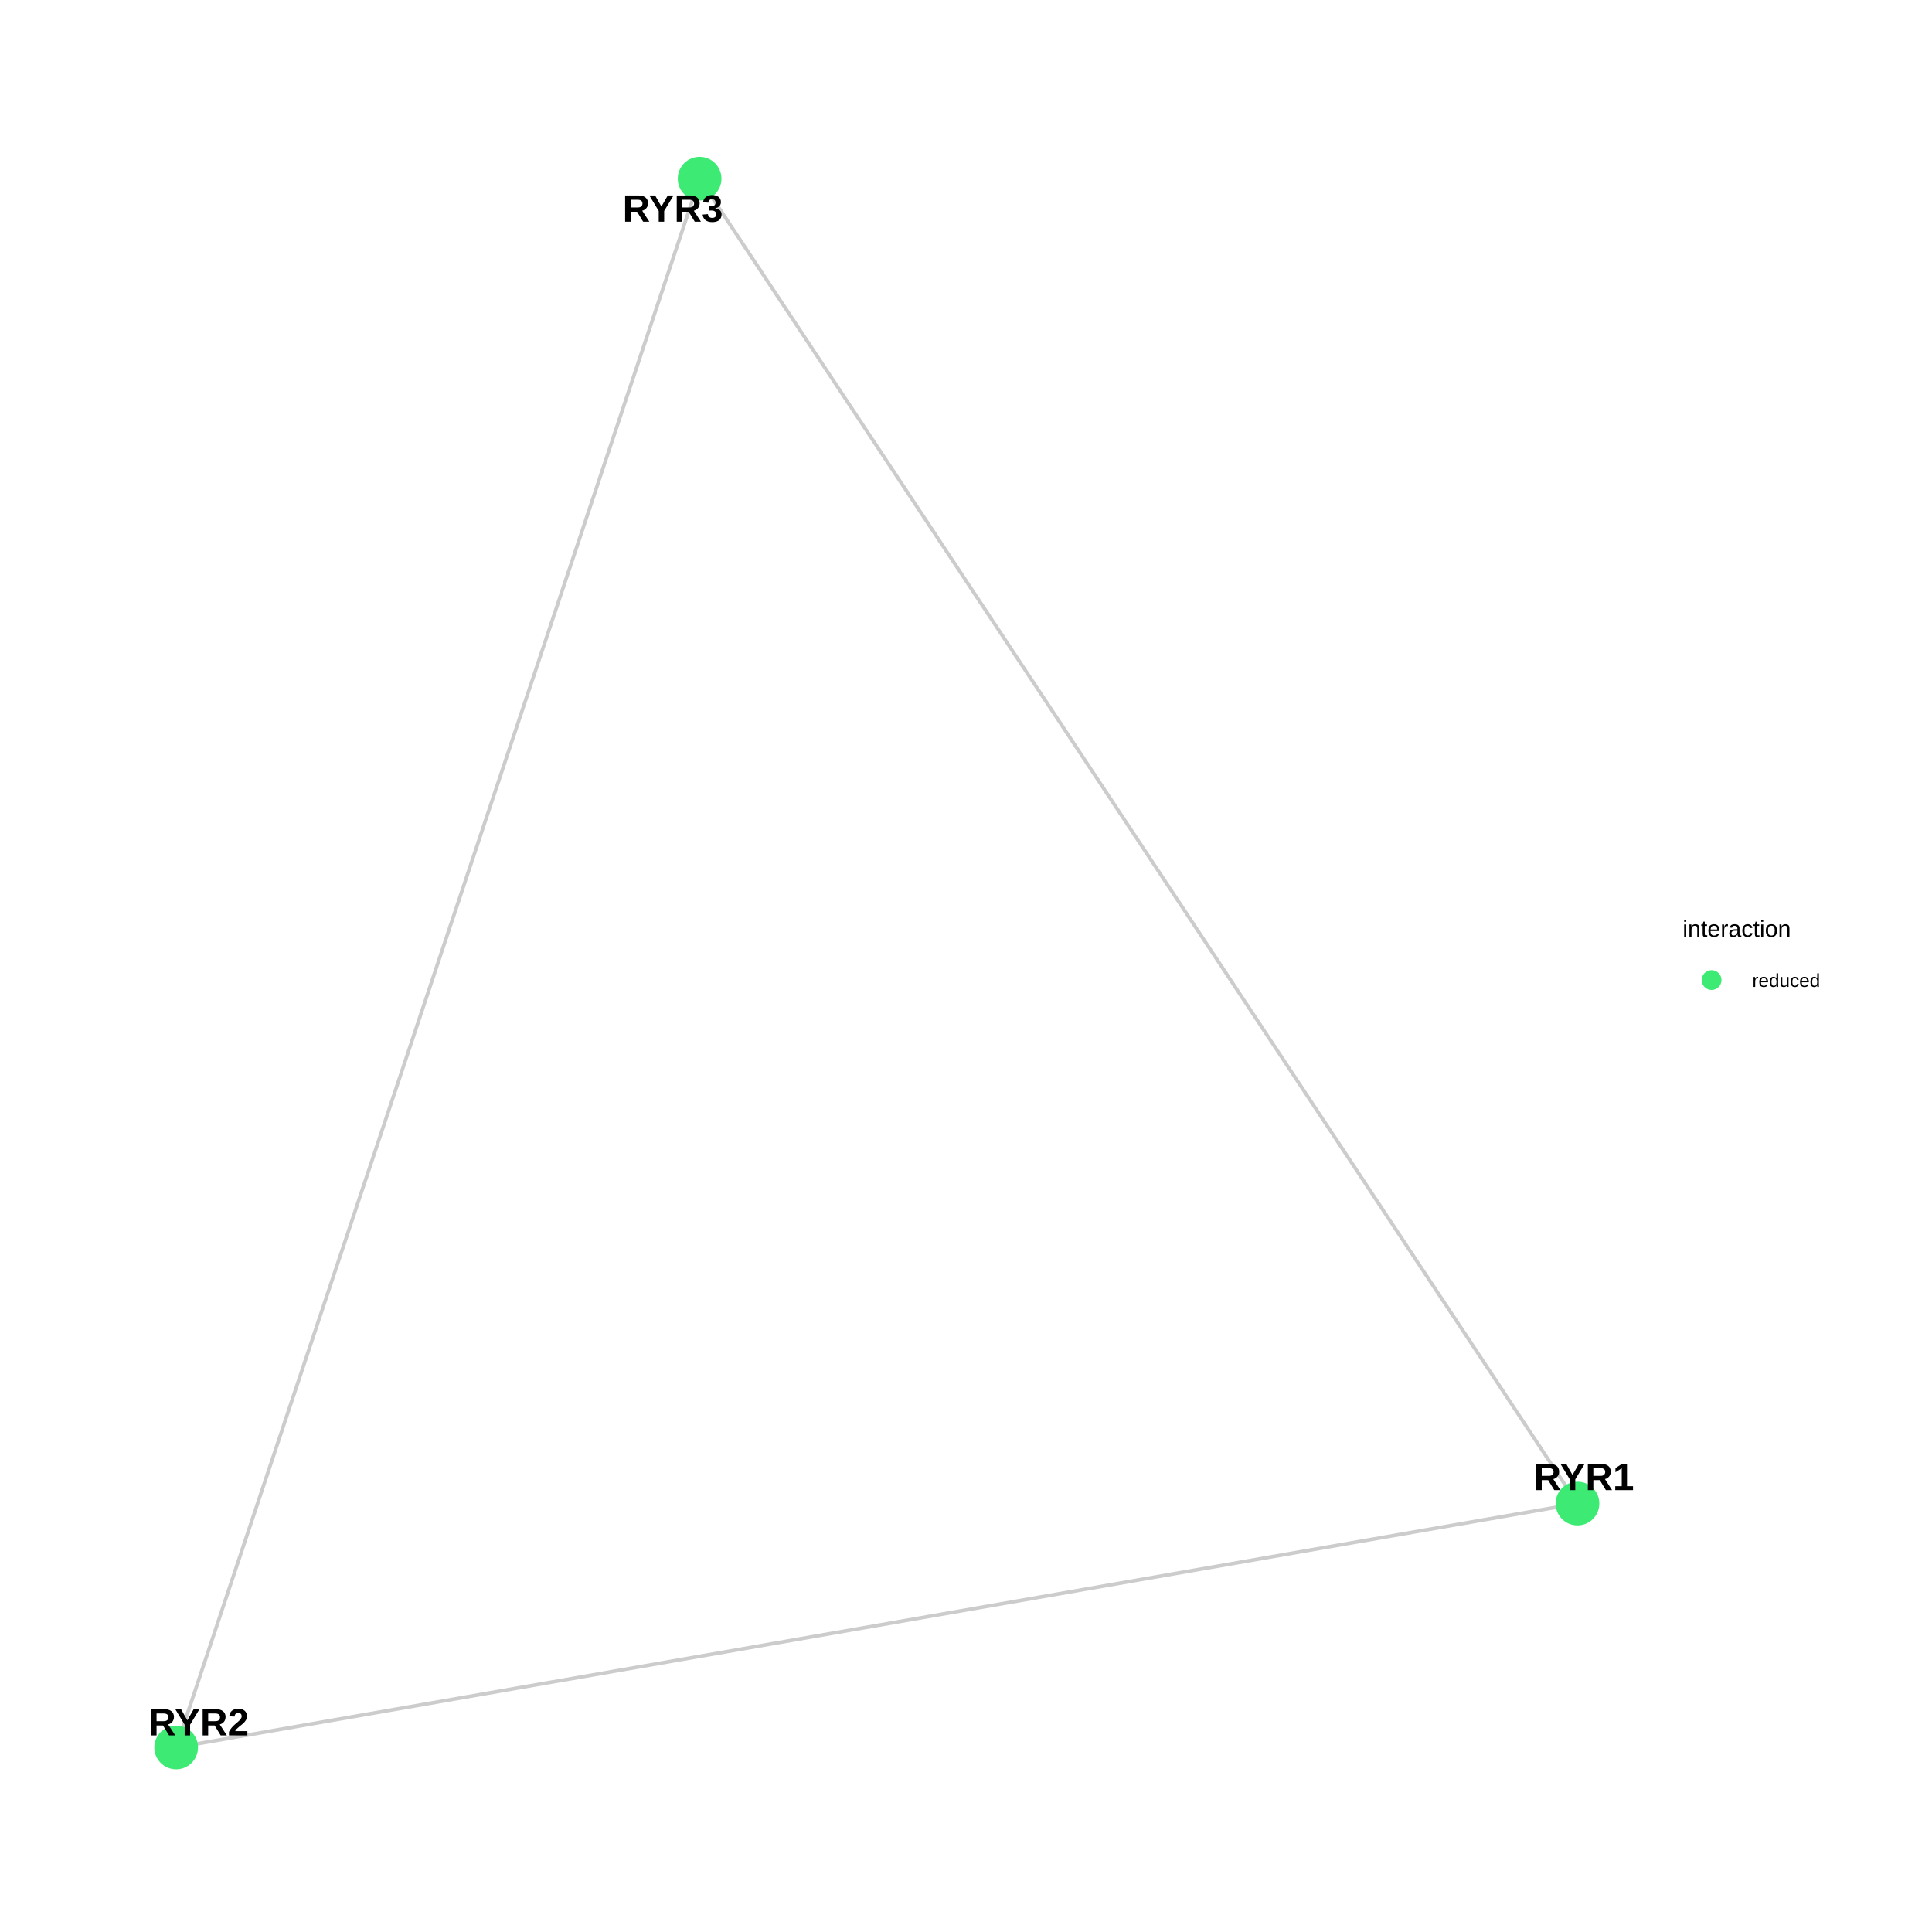
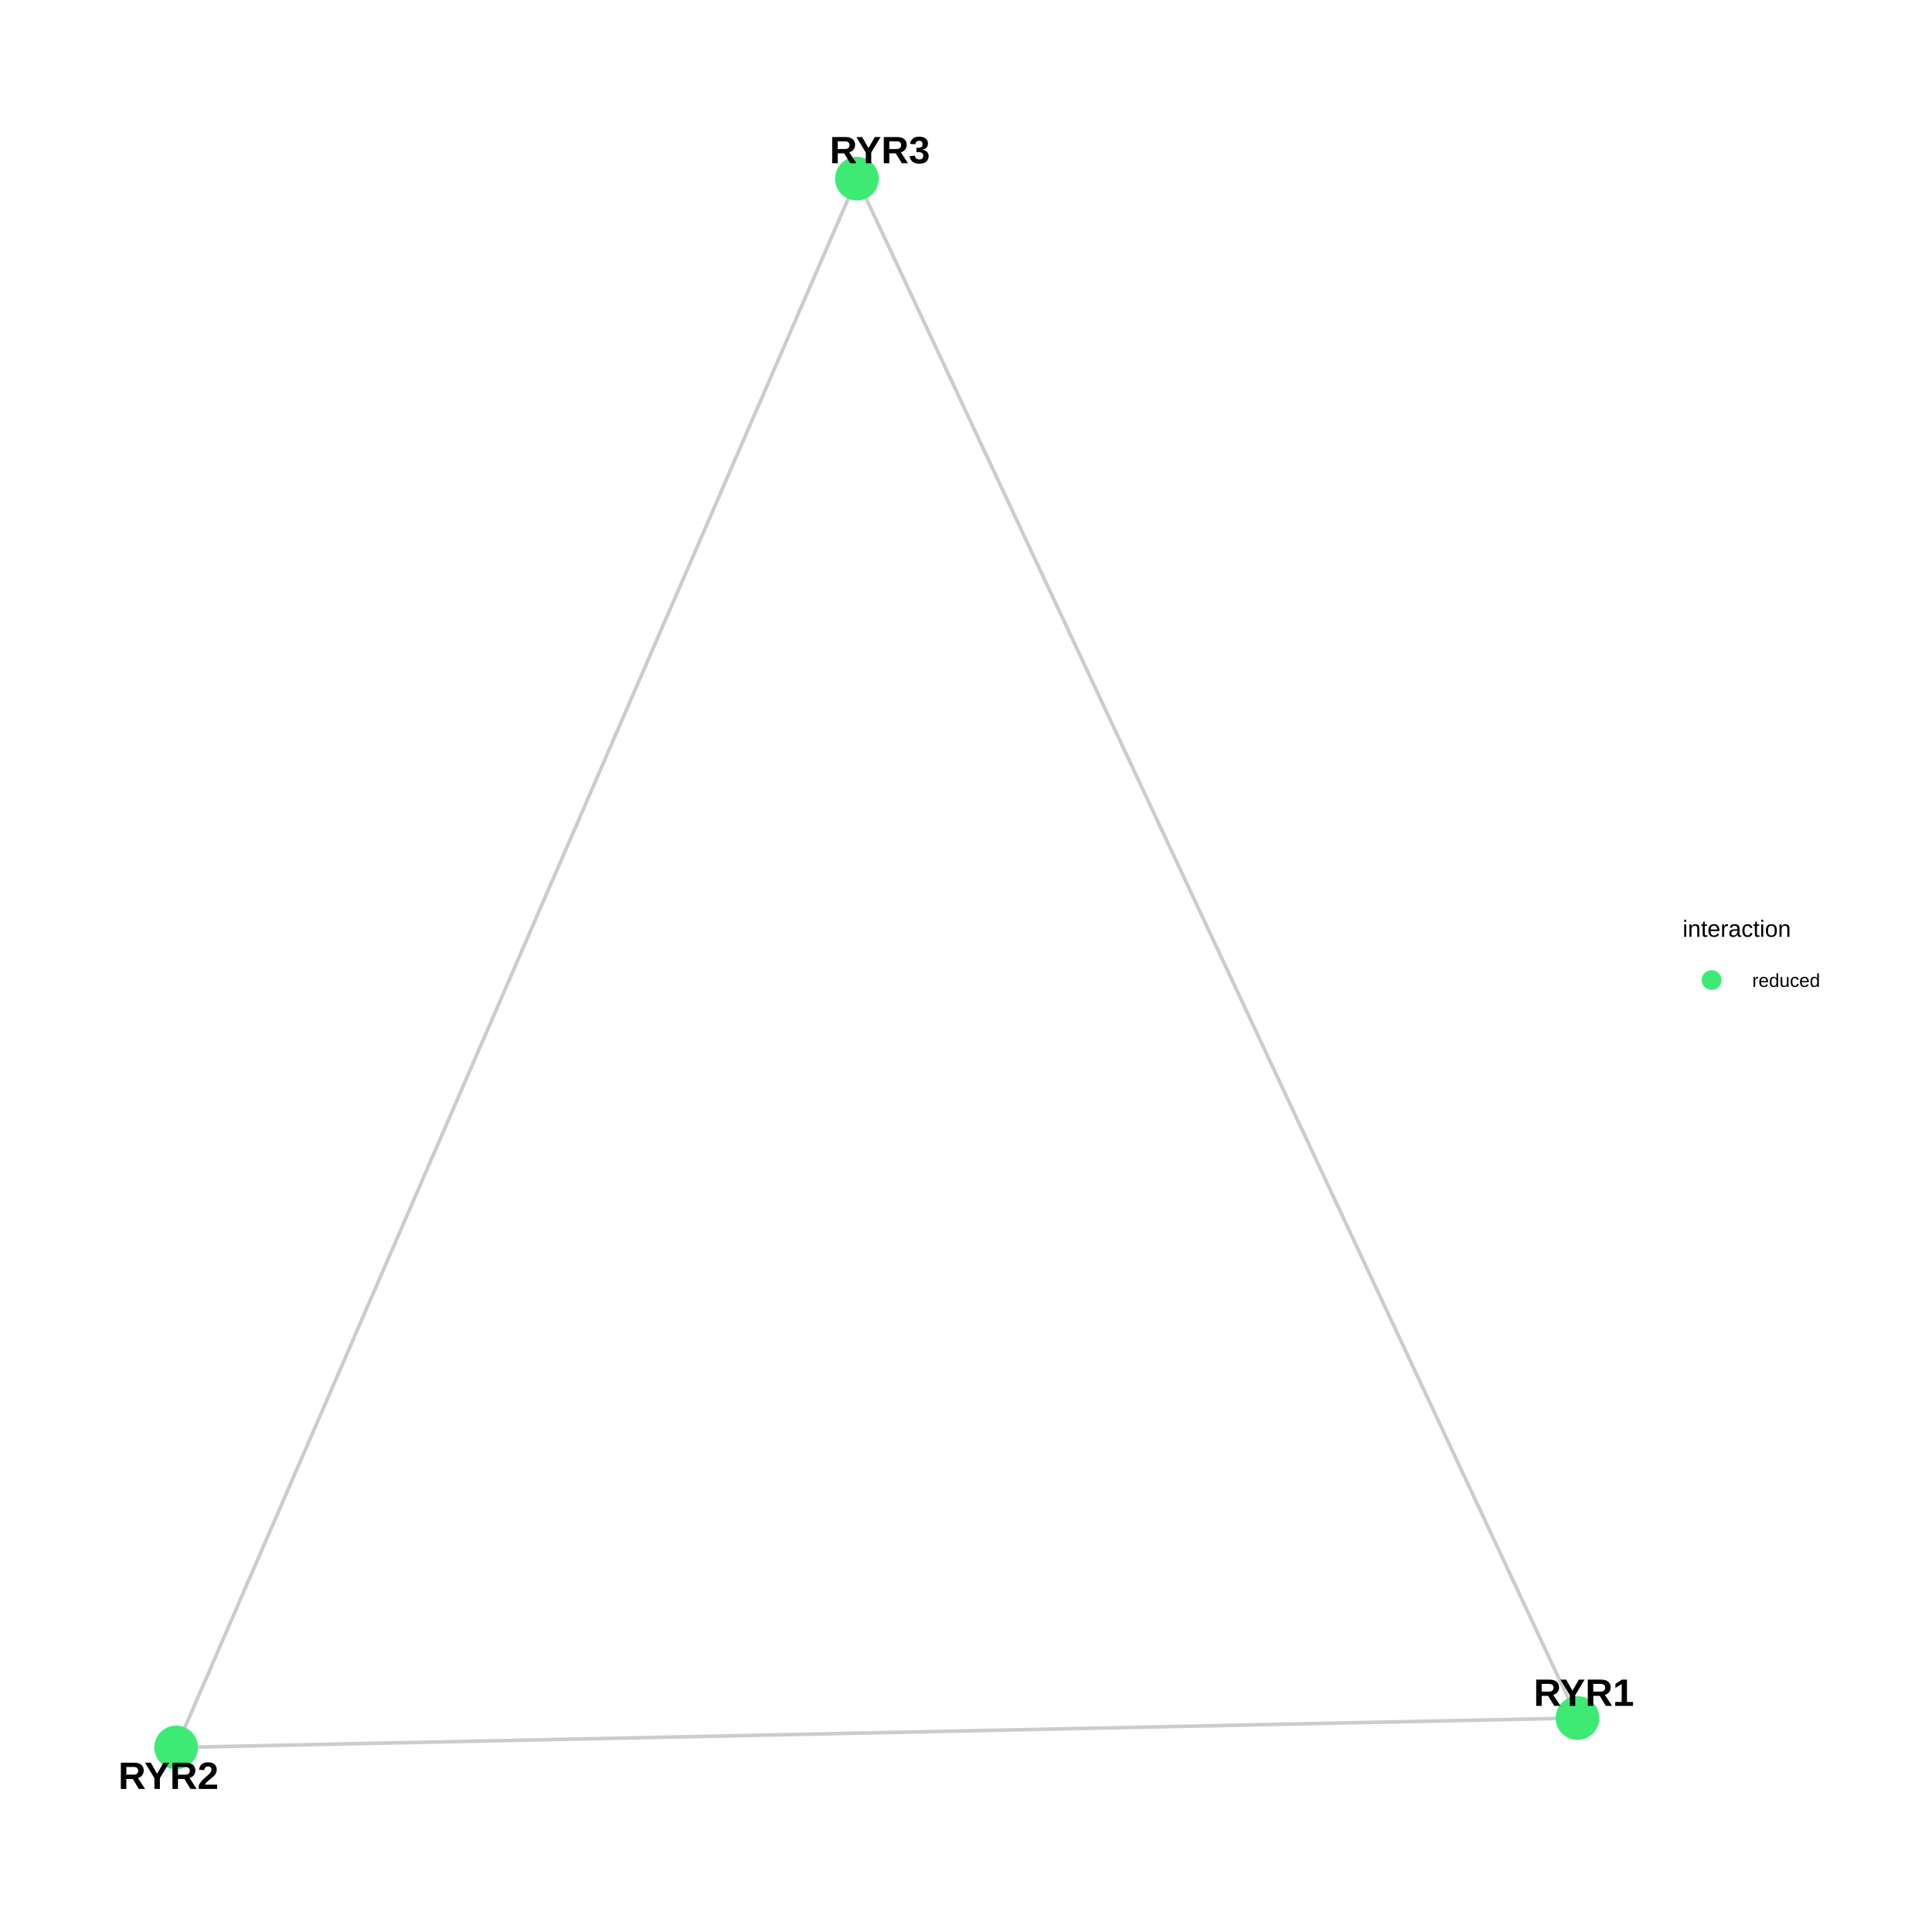
<svg xmlns="http://www.w3.org/2000/svg" viewBox="0 0 576.00 576.00">
  <defs>
    <style type="text/css">
    line, polyline, polygon, path, rect, circle {
      fill: none;
      stroke: #000000;
      stroke-linecap: round;
      stroke-linejoin: round;
      stroke-miterlimit: 10.00;
    }
  </style>
  </defs>
  <rect width="100%" height="100%" style="stroke: none; fill: #FFFFFF;" />
  <rect x="0.00" y="0.00" width="576.00" height="576.00" style="stroke-width: 0.68; stroke: none; fill: #FFFFFF;" />
  <defs>
    <clipPath id="cpMzEuNjN8NDkxLjE5fDU0NC4zN3wyOS44OQ==">
      <rect x="31.63" y="29.89" width="459.56" height="514.48" />
    </clipPath>
  </defs>
-   <polyline points="470.30,448.26 466.08,449.00 461.86,449.73 457.64,450.47 453.42,451.20 449.20,451.93 444.98,452.67 440.76,453.40 436.54,454.14 432.32,454.87 428.10,455.61 423.88,456.34 419.66,457.08 415.44,457.81 411.22,458.55 407.00,459.28 402.78,460.01 398.56,460.75 394.34,461.48 390.12,462.22 385.90,462.95 381.68,463.69 377.46,464.42 373.24,465.16 369.02,465.89 364.80,466.63 360.58,467.36 356.36,468.09 352.14,468.83 347.92,469.56 343.70,470.30 339.48,471.03 335.26,471.77 331.04,472.50 326.82,473.24 322.60,473.97 318.38,474.71 314.16,475.44 309.94,476.17 305.72,476.91 301.50,477.64 297.28,478.38 293.06,479.11 288.84,479.85 284.62,480.58 280.40,481.32 276.18,482.05 271.96,482.79 267.74,483.52 263.52,484.26 259.30,484.99 255.08,485.72 250.86,486.46 246.64,487.19 242.42,487.93 238.20,488.66 233.98,489.40 229.76,490.13 225.54,490.87 221.32,491.60 217.10,492.34 212.88,493.07 208.66,493.80 204.44,494.54 200.22,495.27 196.00,496.01 191.78,496.74 187.56,497.48 183.34,498.21 179.12,498.95 174.90,499.68 170.68,500.42 166.46,501.15 162.24,501.88 158.02,502.62 153.80,503.35 149.58,504.09 145.36,504.82 141.14,505.56 136.92,506.29 132.70,507.03 128.48,507.76 124.26,508.50 120.04,509.23 115.82,509.96 111.60,510.70 107.38,511.43 103.16,512.17 98.94,512.90 94.72,513.64 90.50,514.37 86.28,515.11 82.06,515.84 77.84,516.58 73.62,517.31 69.40,518.04 65.18,518.78 60.96,519.51 56.74,520.25 52.52,520.98 " style="stroke-width: 1.07; stroke: #7F7F7F; stroke-opacity: 0.40; stroke-linecap: butt;" clip-path="url(#cpMzEuNjN8NDkxLjE5fDU0NC4zN3wyOS44OQ==)" />
-   <polyline points="470.30,448.26 467.65,444.27 465.01,440.28 462.37,436.29 459.72,432.30 457.08,428.31 454.44,424.32 451.79,420.33 449.15,416.34 446.51,412.35 443.86,408.36 441.22,404.37 438.58,400.38 435.93,396.39 433.29,392.40 430.64,388.41 428.00,384.43 425.36,380.44 422.71,376.45 420.07,372.46 417.43,368.47 414.78,364.48 412.14,360.49 409.50,356.50 406.85,352.51 404.21,348.52 401.57,344.53 398.92,340.54 396.28,336.55 393.63,332.56 390.99,328.57 388.35,324.58 385.70,320.59 383.06,316.60 380.42,312.61 377.77,308.62 375.13,304.63 372.49,300.64 369.84,296.65 367.20,292.66 364.56,288.67 361.91,284.68 359.27,280.69 356.62,276.70 353.98,272.71 351.34,268.72 348.69,264.73 346.05,260.74 343.41,256.75 340.76,252.76 338.12,248.77 335.48,244.78 332.83,240.79 330.19,236.80 327.55,232.81 324.90,228.82 322.26,224.83 319.61,220.84 316.97,216.85 314.33,212.86 311.68,208.87 309.04,204.88 306.40,200.90 303.75,196.91 301.11,192.92 298.47,188.93 295.82,184.94 293.18,180.95 290.53,176.96 287.89,172.97 285.25,168.98 282.60,164.99 279.96,161.00 277.32,157.01 274.67,153.02 272.03,149.03 269.39,145.04 266.74,141.05 264.10,137.06 261.46,133.07 258.81,129.08 256.17,125.09 253.52,121.10 250.88,117.11 248.24,113.12 245.59,109.13 242.95,105.14 240.31,101.15 237.66,97.16 235.02,93.17 232.38,89.18 229.73,85.19 227.09,81.20 224.45,77.21 221.80,73.22 219.16,69.23 216.51,65.24 213.87,61.25 211.23,57.26 208.58,53.27 " style="stroke-width: 1.07; stroke: #7F7F7F; stroke-opacity: 0.40; stroke-linecap: butt;" clip-path="url(#cpMzEuNjN8NDkxLjE5fDU0NC4zN3wyOS44OQ==)" />
-   <polyline points="52.52,520.98 54.10,516.26 55.67,511.53 57.25,506.81 58.83,502.09 60.40,497.36 61.98,492.64 63.56,487.91 65.13,483.19 66.71,478.46 68.28,473.74 69.86,469.02 71.44,464.29 73.01,459.57 74.59,454.84 76.17,450.12 77.74,445.39 79.32,440.67 80.90,435.94 82.47,431.22 84.05,426.50 85.62,421.77 87.20,417.05 88.78,412.32 90.35,407.60 91.93,402.87 93.51,398.15 95.08,393.43 96.66,388.70 98.24,383.98 99.81,379.25 101.39,374.53 102.97,369.80 104.54,365.08 106.12,360.36 107.69,355.63 109.27,350.91 110.85,346.18 112.42,341.46 114.00,336.73 115.58,332.01 117.15,327.29 118.73,322.56 120.31,317.84 121.88,313.11 123.46,308.39 125.03,303.66 126.61,298.94 128.19,294.21 129.76,289.49 131.34,284.77 132.92,280.04 134.49,275.32 136.07,270.59 137.65,265.87 139.22,261.14 140.80,256.42 142.38,251.70 143.95,246.97 145.53,242.25 147.10,237.52 148.68,232.80 150.26,228.07 151.83,223.35 153.41,218.63 154.99,213.90 156.56,209.18 158.14,204.45 159.72,199.73 161.29,195.00 162.87,190.28 164.44,185.55 166.02,180.83 167.60,176.11 169.17,171.38 170.75,166.66 172.33,161.93 173.90,157.21 175.48,152.48 177.06,147.76 178.63,143.04 180.21,138.31 181.79,133.59 183.36,128.86 184.94,124.14 186.51,119.41 188.09,114.69 189.67,109.97 191.24,105.24 192.82,100.52 194.40,95.79 195.97,91.07 197.55,86.34 199.13,81.62 200.70,76.90 202.28,72.17 203.85,67.45 205.43,62.72 207.01,58.00 208.58,53.27 " style="stroke-width: 1.07; stroke: #7F7F7F; stroke-opacity: 0.40; stroke-linecap: butt;" clip-path="url(#cpMzEuNjN8NDkxLjE5fDU0NC4zN3wyOS44OQ==)" />
-   <circle cx="470.30" cy="448.26" r="4.62pt" style="stroke-width: 0.71; stroke: #3DEB74; fill: #3DEB74;" clip-path="url(#cpMzEuNjN8NDkxLjE5fDU0NC4zN3wyOS44OQ==)" />
+   <polyline points="470.30,512.21 466.08,512.30 461.86,512.39 457.64,512.48 453.42,512.57 449.20,512.66 444.98,512.75 440.76,512.83 436.54,512.92 432.32,513.01 428.10,513.10 423.88,513.19 419.66,513.28 415.44,513.37 411.22,513.45 407.00,513.54 402.78,513.63 398.56,513.72 394.34,513.81 390.12,513.90 385.90,513.99 381.68,514.07 377.46,514.16 373.24,514.25 369.02,514.34 364.80,514.43 360.58,514.52 356.36,514.61 352.14,514.69 347.92,514.78 343.70,514.87 339.48,514.96 335.26,515.05 331.04,515.14 326.82,515.23 322.60,515.31 318.38,515.40 314.16,515.49 309.94,515.58 305.72,515.67 301.50,515.76 297.28,515.85 293.06,515.93 288.84,516.02 284.62,516.11 280.40,516.20 276.18,516.29 271.96,516.38 267.74,516.47 263.52,516.55 259.30,516.64 255.08,516.73 250.86,516.82 246.64,516.91 242.42,517.00 238.20,517.09 233.98,517.17 229.76,517.26 225.54,517.35 221.32,517.44 217.10,517.53 212.88,517.62 208.66,517.71 204.44,517.79 200.22,517.88 196.00,517.97 191.78,518.06 187.56,518.15 183.34,518.24 179.12,518.33 174.90,518.41 170.68,518.50 166.46,518.59 162.24,518.68 158.02,518.77 153.80,518.86 149.58,518.95 145.36,519.03 141.14,519.12 136.92,519.21 132.70,519.30 128.48,519.39 124.26,519.48 120.04,519.57 115.82,519.65 111.60,519.74 107.38,519.83 103.16,519.92 98.94,520.01 94.72,520.10 90.50,520.19 86.28,520.27 82.06,520.36 77.84,520.45 73.62,520.54 69.40,520.63 65.18,520.72 60.96,520.81 56.74,520.89 52.52,520.98 " style="stroke-width: 1.07; stroke: #7F7F7F; stroke-opacity: 0.40; stroke-linecap: butt;" clip-path="url(#cpMzEuNjN8NDkxLjE5fDU0NC4zN3wyOS44OQ==)" />
+   <polyline points="470.30,512.21 468.13,507.58 465.96,502.94 463.79,498.31 461.62,493.67 459.45,489.04 457.28,484.40 455.11,479.76 452.94,475.13 450.77,470.49 448.60,465.86 446.43,461.22 444.26,456.58 442.09,451.95 439.92,447.31 437.75,442.68 435.58,438.04 433.41,433.41 431.24,428.77 429.07,424.13 426.90,419.50 424.73,414.86 422.56,410.23 420.39,405.59 418.22,400.96 416.05,396.32 413.88,391.68 411.71,387.05 409.54,382.41 407.37,377.78 405.20,373.14 403.03,368.51 400.86,363.87 398.69,359.23 396.52,354.60 394.35,349.96 392.18,345.33 390.01,340.69 387.84,336.05 385.67,331.42 383.50,326.78 381.33,322.15 379.16,317.51 376.99,312.88 374.82,308.24 372.65,303.60 370.48,298.97 368.31,294.33 366.14,289.70 363.97,285.06 361.80,280.43 359.63,275.79 357.46,271.15 355.29,266.52 353.12,261.88 350.95,257.25 348.78,252.61 346.61,247.98 344.44,243.34 342.27,238.70 340.10,234.07 337.93,229.43 335.76,224.80 333.60,220.16 331.43,215.53 329.26,210.89 327.09,206.25 324.92,201.62 322.75,196.98 320.58,192.35 318.41,187.71 316.24,183.07 314.07,178.44 311.90,173.80 309.73,169.17 307.56,164.53 305.39,159.90 303.22,155.26 301.05,150.62 298.88,145.99 296.71,141.35 294.54,136.72 292.37,132.08 290.20,127.45 288.03,122.81 285.86,118.17 283.69,113.54 281.52,108.90 279.35,104.27 277.18,99.63 275.01,95.00 272.84,90.36 270.67,85.72 268.50,81.09 266.33,76.45 264.16,71.82 261.99,67.18 259.82,62.54 257.65,57.91 255.48,53.27 " style="stroke-width: 1.07; stroke: #7F7F7F; stroke-opacity: 0.40; stroke-linecap: butt;" clip-path="url(#cpMzEuNjN8NDkxLjE5fDU0NC4zN3wyOS44OQ==)" />
+   <polyline points="52.52,520.98 54.57,516.26 56.62,511.53 58.67,506.81 60.72,502.09 62.77,497.36 64.82,492.64 66.87,487.91 68.92,483.19 70.97,478.46 73.02,473.74 75.07,469.02 77.12,464.29 79.17,459.57 81.22,454.84 83.27,450.12 85.32,445.39 87.37,440.67 89.42,435.94 91.47,431.22 93.52,426.50 95.57,421.77 97.62,417.05 99.67,412.32 101.72,407.60 103.77,402.87 105.82,398.15 107.87,393.43 109.92,388.70 111.97,383.98 114.02,379.25 116.07,374.53 118.12,369.80 120.17,365.08 122.22,360.36 124.27,355.63 126.32,350.91 128.37,346.18 130.42,341.46 132.47,336.73 134.52,332.01 136.57,327.29 138.62,322.56 140.67,317.84 142.72,313.11 144.77,308.39 146.82,303.66 148.87,298.94 150.92,294.21 152.97,289.49 155.02,284.77 157.07,280.04 159.12,275.32 161.17,270.59 163.22,265.87 165.28,261.14 167.33,256.42 169.38,251.70 171.43,246.97 173.48,242.25 175.53,237.52 177.58,232.80 179.63,228.07 181.68,223.35 183.73,218.63 185.78,213.90 187.83,209.18 189.88,204.45 191.93,199.73 193.98,195.00 196.03,190.28 198.08,185.55 200.13,180.83 202.18,176.11 204.23,171.38 206.28,166.66 208.33,161.93 210.38,157.21 212.43,152.48 214.48,147.76 216.53,143.04 218.58,138.31 220.63,133.59 222.68,128.86 224.73,124.14 226.78,119.41 228.83,114.69 230.88,109.97 232.93,105.24 234.98,100.52 237.03,95.79 239.08,91.07 241.13,86.34 243.18,81.62 245.23,76.90 247.28,72.17 249.33,67.45 251.38,62.72 253.43,58.00 255.48,53.27 " style="stroke-width: 1.07; stroke: #7F7F7F; stroke-opacity: 0.40; stroke-linecap: butt;" clip-path="url(#cpMzEuNjN8NDkxLjE5fDU0NC4zN3wyOS44OQ==)" />
+   <circle cx="470.30" cy="512.21" r="4.62pt" style="stroke-width: 0.71; stroke: #3DEB74; fill: #3DEB74;" clip-path="url(#cpMzEuNjN8NDkxLjE5fDU0NC4zN3wyOS44OQ==)" />
  <circle cx="52.52" cy="520.98" r="4.62pt" style="stroke-width: 0.71; stroke: #3DEB74; fill: #3DEB74;" clip-path="url(#cpMzEuNjN8NDkxLjE5fDU0NC4zN3wyOS44OQ==)" />
-   <circle cx="208.58" cy="53.27" r="4.62pt" style="stroke-width: 0.71; stroke: #3DEB74; fill: #3DEB74;" clip-path="url(#cpMzEuNjN8NDkxLjE5fDU0NC4zN3wyOS44OQ==)" />
+   <circle cx="255.48" cy="53.27" r="4.62pt" style="stroke-width: 0.71; stroke: #3DEB74; fill: #3DEB74;" clip-path="url(#cpMzEuNjN8NDkxLjE5fDU0NC4zN3wyOS44OQ==)" />
  <g clip-path="url(#cpMzEuNjN8NDkxLjE5fDU0NC4zN3wyOS44OQ==)">
-     <text x="457.24" y="444.25" style="font-size: 11.38px; font-weight: bold; font-family: Arial;" textLength="30.34px" lengthAdjust="spacingAndGlyphs">RYR1</text>
+     <text x="457.23" y="508.58" style="font-size: 11.38px; font-weight: bold; font-family: Arial;" textLength="30.34px" lengthAdjust="spacingAndGlyphs">RYR1</text>
  </g>
  <g clip-path="url(#cpMzEuNjN8NDkxLjE5fDU0NC4zN3wyOS44OQ==)">
-     <text x="44.27" y="517.39" style="font-size: 11.38px; font-weight: bold; font-family: Arial;" textLength="30.34px" lengthAdjust="spacingAndGlyphs">RYR2</text>
+     <text x="35.26" y="533.35" style="font-size: 11.38px; font-weight: bold; font-family: Arial;" textLength="30.34px" lengthAdjust="spacingAndGlyphs">RYR2</text>
  </g>
  <g clip-path="url(#cpMzEuNjN8NDkxLjE5fDU0NC4zN3wyOS44OQ==)">
-     <text x="185.61" y="66.10" style="font-size: 11.38px; font-weight: bold; font-family: Arial;" textLength="30.34px" lengthAdjust="spacingAndGlyphs">RYR3</text>
+     <text x="247.34" y="48.68" style="font-size: 11.38px; font-weight: bold; font-family: Arial;" textLength="30.34px" lengthAdjust="spacingAndGlyphs">RYR3</text>
  </g>
  <defs>
    <clipPath id="cpMC4wMHw1NzYuMDB8NTc2LjAwfDAuMDA=">
      <rect x="0.00" y="0.00" width="576.00" height="576.00" />
    </clipPath>
  </defs>
  <g clip-path="url(#cpMC4wMHw1NzYuMDB8NTc2LjAwfDAuMDA=)">
    <text x="501.65" y="279.30" style="font-size: 7.00px; font-family: Arial;" textLength="32.29px" lengthAdjust="spacingAndGlyphs">interaction</text>
  </g>
  <circle cx="510.29" cy="292.19" r="1.95pt" style="stroke-width: 0.71; stroke: #3DEB74; fill: #3DEB74;" clip-path="url(#cpMC4wMHw1NzYuMDB8NTc2LjAwfDAuMDA=)" />
  <g clip-path="url(#cpMC4wMHw1NzYuMDB8NTc2LjAwfDAuMDA=)">
    <text x="522.41" y="294.23" style="font-size: 5.60px; font-family: Arial;" textLength="20.21px" lengthAdjust="spacingAndGlyphs">reduced</text>
  </g>
</svg>
